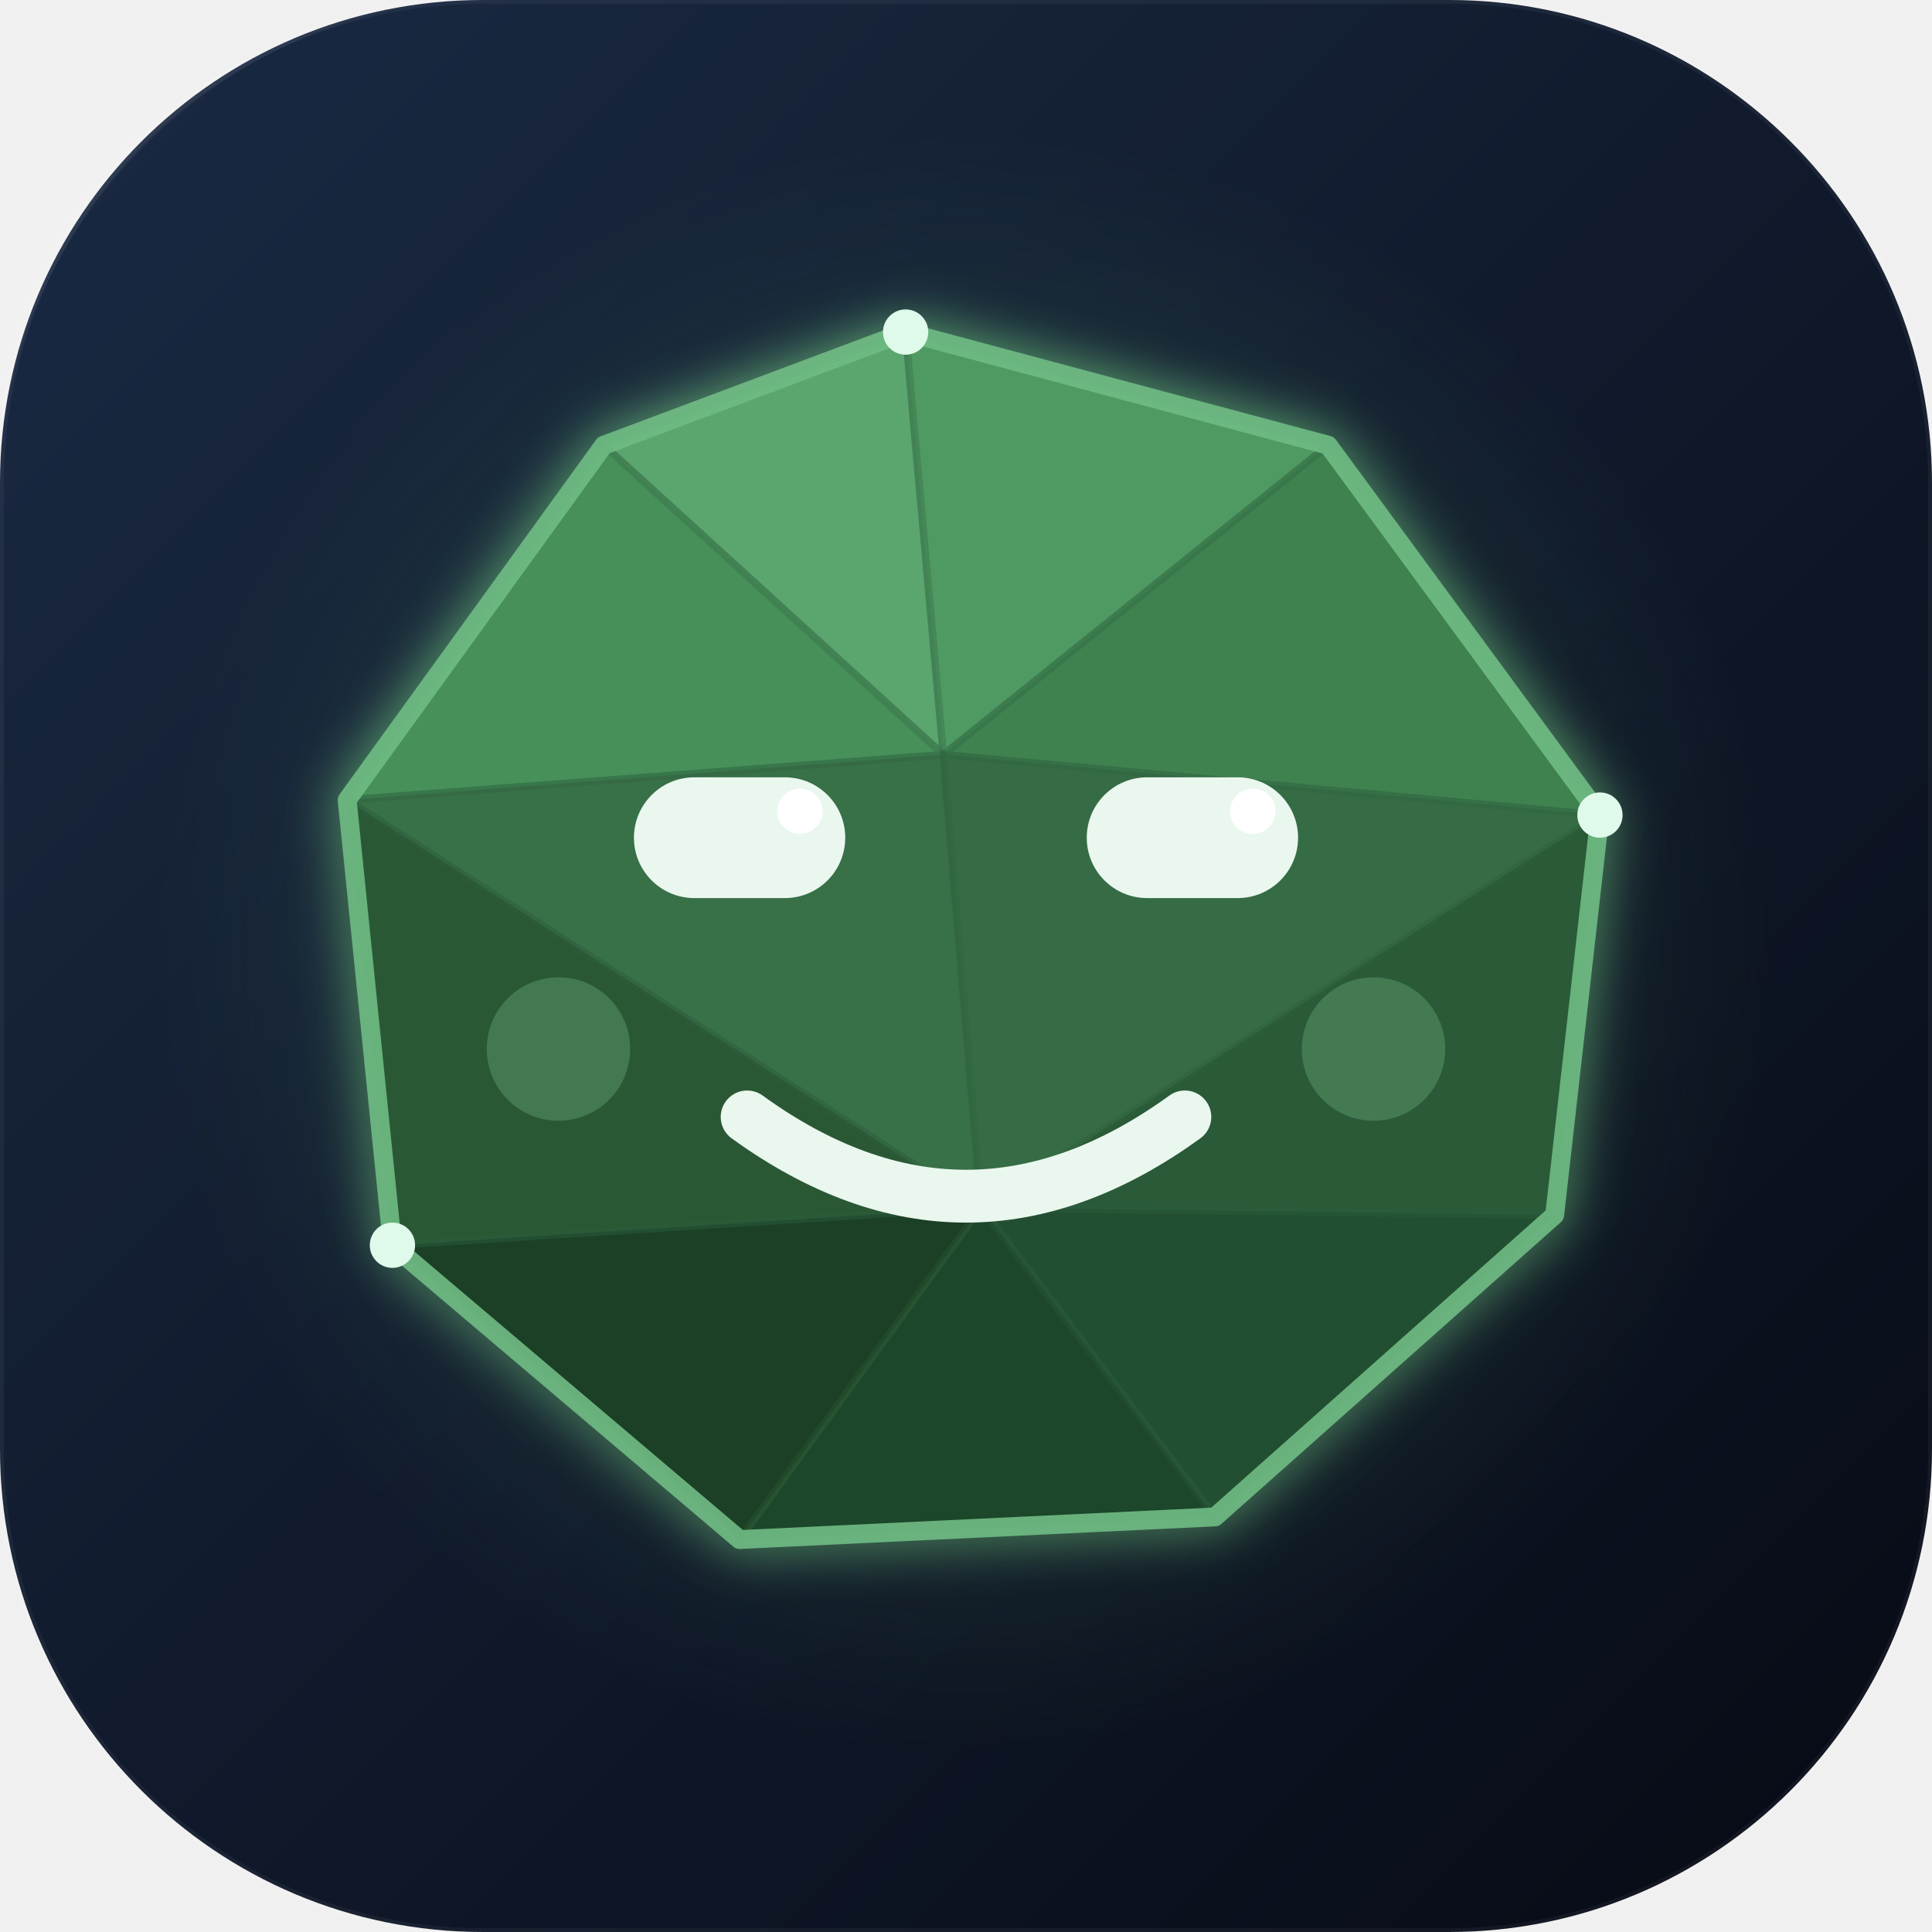
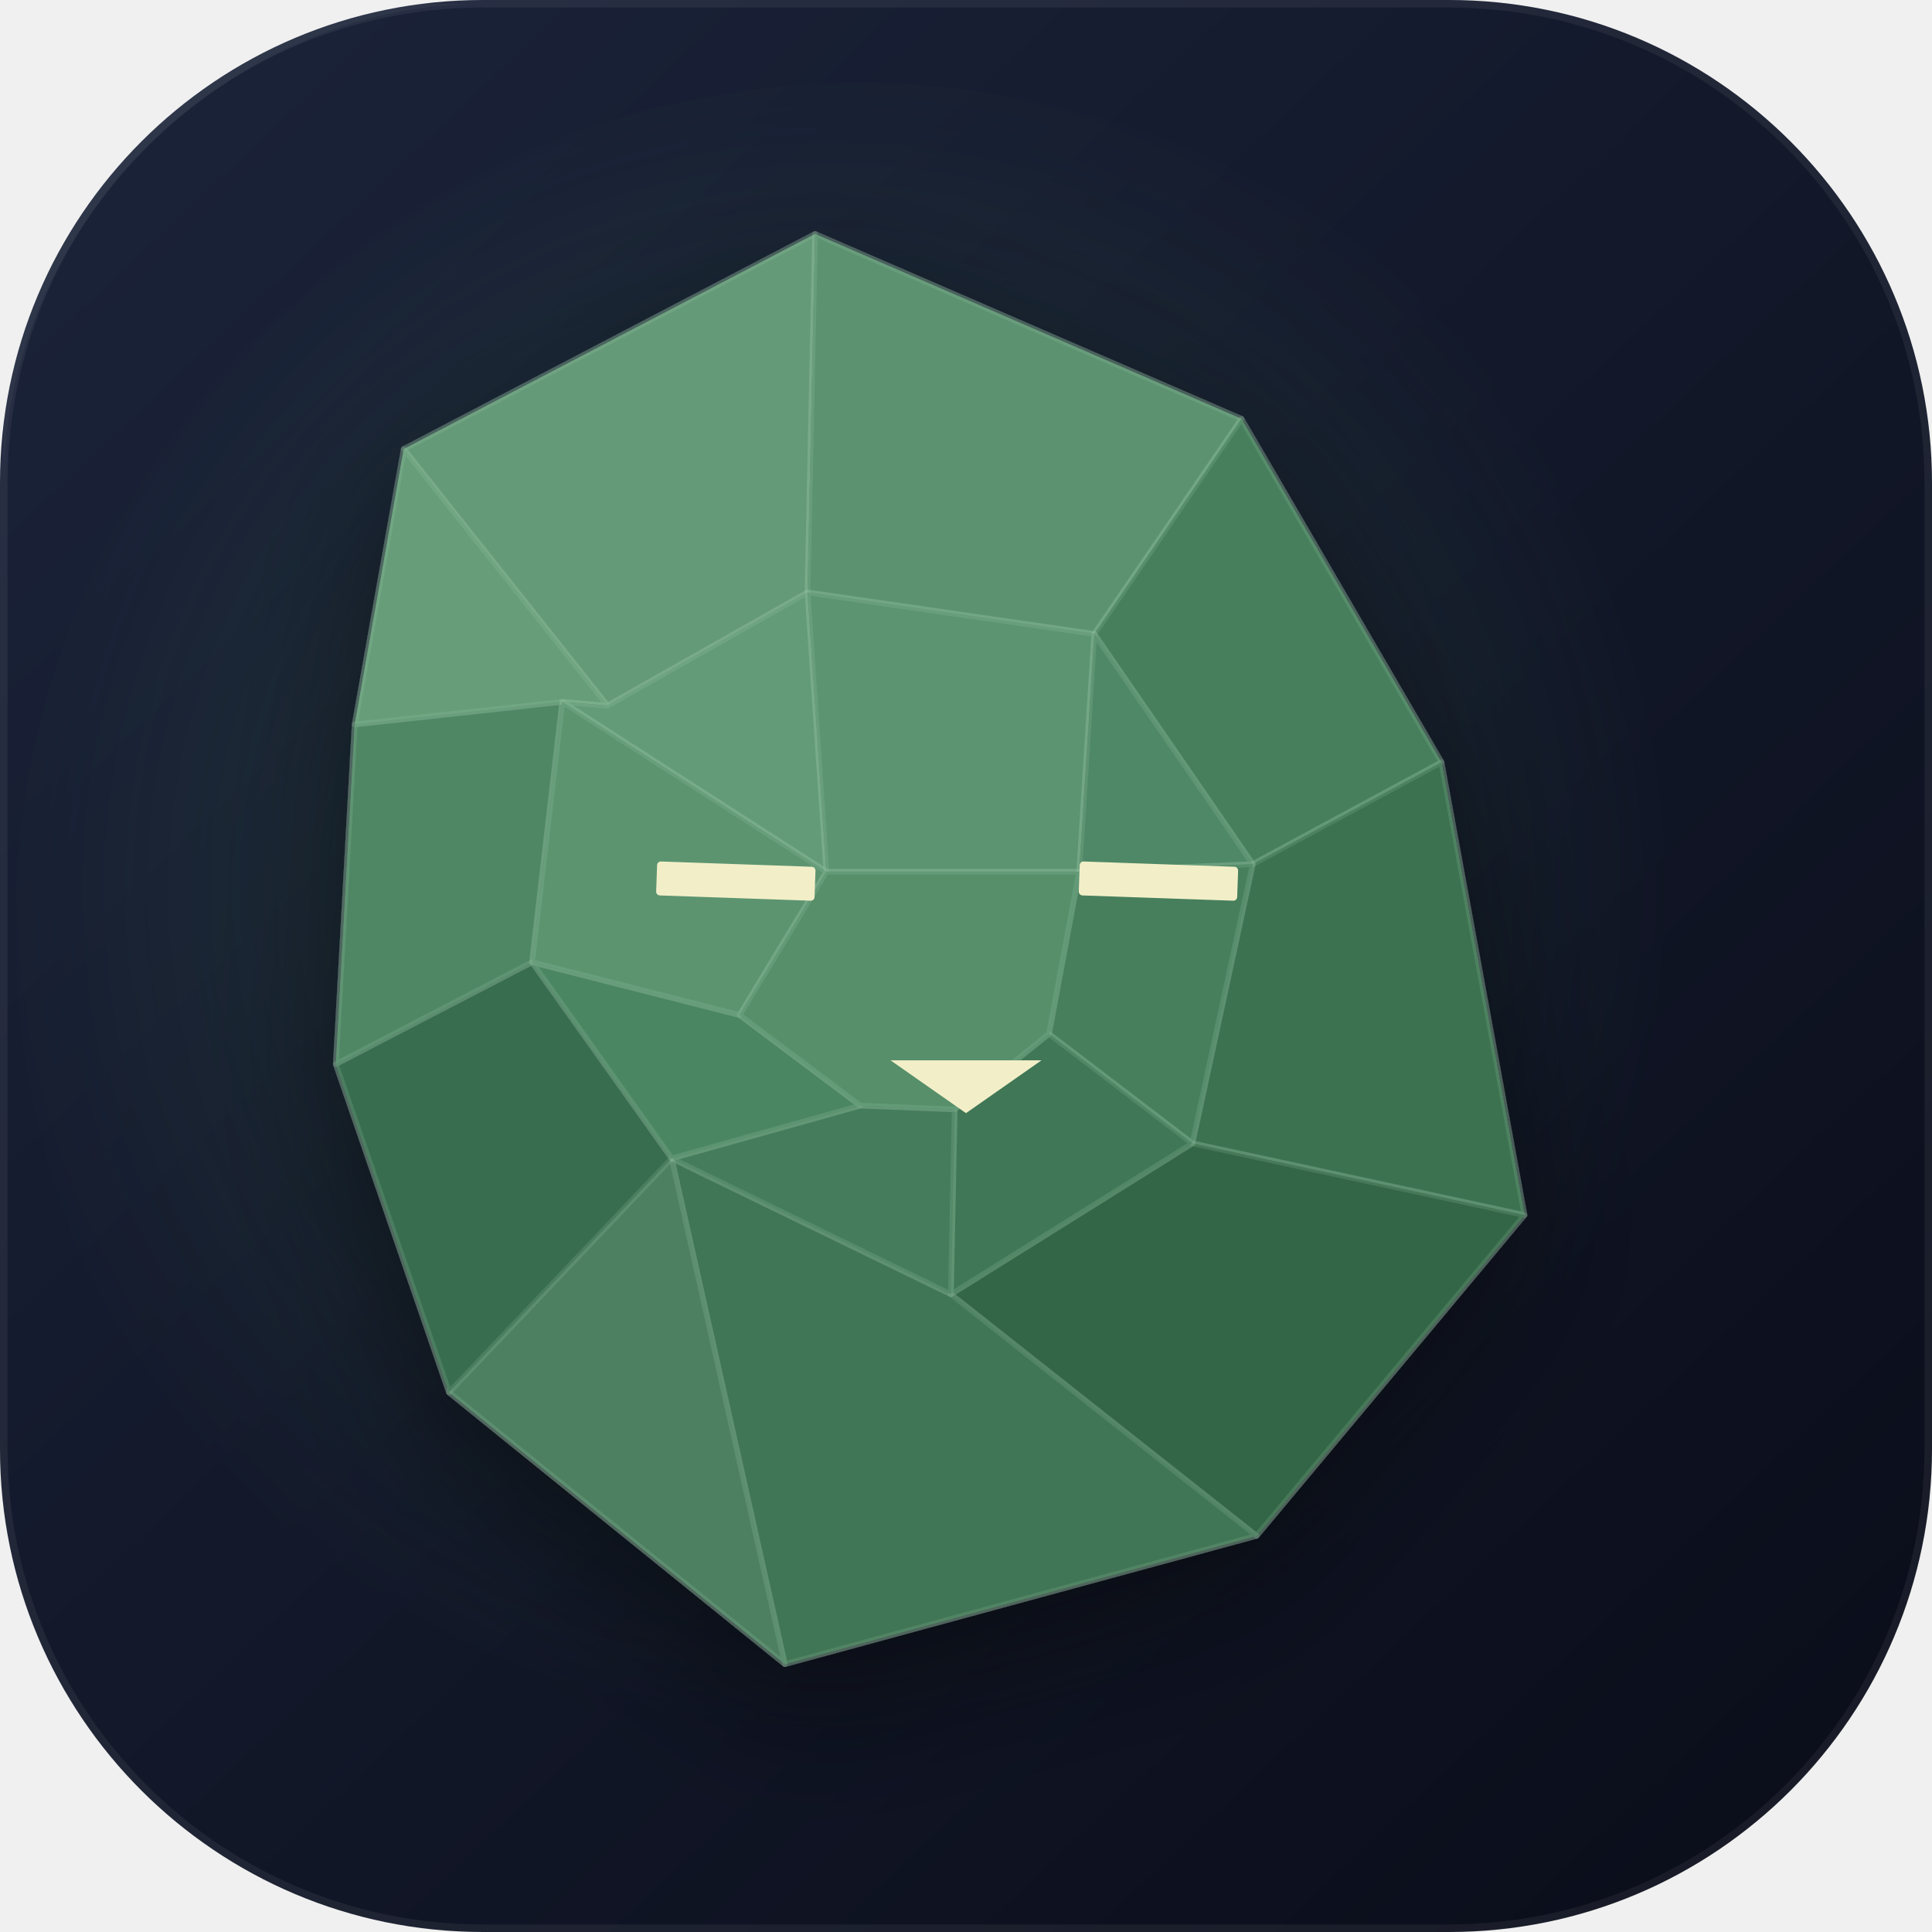
<svg xmlns="http://www.w3.org/2000/svg" width="512" height="512" viewBox="0 0 512 512">
  <defs>
-     <linearGradient id="bg" x1="0" y1="0" x2="512" y2="512" gradientUnits="userSpaceOnUse">
-       <stop offset="0" stop-color="#1a2a44" />
-       <stop offset="1" stop-color="#070a14" />
+     <linearGradient id="background" x1="48" y1="36" x2="464" y2="476" gradientUnits="userSpaceOnUse">
+       <stop stop-color="#1a2238" />
+       <stop offset="1" stop-color="#0b0e1b" />
    </linearGradient>
-     <radialGradient id="aura" cx="256" cy="250" r="215" gradientUnits="userSpaceOnUse">
-       <stop offset="0" stop-color="#4a8c5c" stop-opacity="0.42" />
+     <radialGradient id="aura" cx="220" cy="236" r="224" gradientUnits="userSpaceOnUse">
+       <stop stop-color="#4a8c5c" stop-opacity="0.28" />
      <stop offset="1" stop-color="#4a8c5c" stop-opacity="0" />
    </radialGradient>
-     <filter id="soft" x="-20%" y="-20%" width="140%" height="140%">
-       <feGaussianBlur stdDeviation="7" result="blur" />
-       <feMerge>
-         <feMergeNode in="blur" />
-         <feMergeNode in="SourceGraphic" />
-       </feMerge>
+     <filter id="stone-shadow" x="-30%" y="-25%" width="160%" height="165%">
+       <feDropShadow dx="0" dy="14" stdDeviation="18" flood-color="#02040a" flood-opacity="0.48" />
    </filter>
  </defs>
-   <rect x="0" y="0" width="512" height="512" rx="128" fill="url(#bg)" />
-   <rect x="0" y="0" width="512" height="512" rx="128" fill="none" stroke="#ffffff" stroke-opacity="0.05" stroke-width="2" />
-   <circle cx="256" cy="250" r="215" fill="url(#aura)" />
-   <g filter="url(#soft)">
-     <g stroke="#2c5f3c" stroke-width="2" stroke-opacity="0.3" stroke-linejoin="round">
-       <path d="M160,118 L240,88 L250,200 Z" fill="#5aa66e" />
-       <path d="M240,88 L352,118 L250,200 Z" fill="#4f9a62" />
-       <path d="M352,118 L424,216 L250,200 Z" fill="#3f8250" />
-       <path d="M92,212 L160,118 L250,200 Z" fill="#47905a" />
-       <path d="M92,212 L250,200 L260,320 Z" fill="#396f47" />
-       <path d="M250,200 L424,216 L260,320 Z" fill="#356c44" />
-       <path d="M424,216 L412,322 L260,320 Z" fill="#2b5a38" />
-       <path d="M412,322 L322,402 L260,320 Z" fill="#245030" />
-       <path d="M322,402 L196,408 L260,320 Z" fill="#1f4629" />
-       <path d="M196,408 L104,330 L260,320 Z" fill="#1b3f25" />
-       <path d="M104,330 L92,212 L260,320 Z" fill="#2a5836" />
-     </g>
-     <path d="M240,88 L352,118 L424,216 L412,322 L322,402 L196,408 L104,330 L92,212 L160,118 Z" fill="none" stroke="#6fbc84" stroke-width="5" stroke-opacity="0.9" stroke-linejoin="round" />
+   <rect width="512" height="512" rx="128" fill="url(#background)" />
+   <rect x="1" y="1" width="510" height="510" rx="127" fill="none" stroke="#ffffff" stroke-opacity="0.06" stroke-width="2" />
+   <circle cx="228" cy="246" r="224" fill="url(#aura)" />
+   <g filter="url(#stone-shadow)" stroke="#a1ceb0" stroke-opacity="0.18" stroke-width="1.5" stroke-linejoin="round">
+     <path id="ecky-silhouette" d="M216 62 329 111 382 202 404 322 333 407 208 441 119 369 89 282 94 192 107 119Z" fill="#376f4c" />
+     <path d="M216 62 107 119 161 187 214 157Z" fill="#659a78" />
+     <path d="M216 62 329 111 290 168 214 157Z" fill="#5c9270" />
+     <path d="M329 111 382 202 332 229 290 168Z" fill="#477f5d" />
+     <path d="M382 202 404 322 316 303 332 229Z" fill="#3c7251" />
+     <path d="M404 322 333 407 252 343 316 303Z" fill="#326646" />
+     <path d="M333 407 208 441 178 307 252 343Z" fill="#3f7454" />
+     <path d="M208 441 119 369 141 255 178 307Z" fill="#4d8061" />
+     <path d="M119 369 89 282 141 255 178 307Z" fill="#396d50" />
+     <path d="M89 282 94 192 149 186 141 255Z" fill="#4f8765" />
+     <path d="M94 192 107 119 161 187 149 186Z" fill="#679d7a" />
+     <path d="M161 187 214 157 219 231 149 186Z" fill="#639b78" />
+     <path d="M214 157 290 168 286 231 219 231Z" fill="#5c9471" />
+     <path d="M290 168 332 229 286 231Z" fill="#4f8866" />
+     <path d="M332 229 316 303 278 274 286 231Z" fill="#477f5d" />
+     <path d="M316 303 252 343 253 294 278 274Z" fill="#3f7756" />
+     <path d="M252 343 178 307 228 293 253 294Z" fill="#447c5b" />
+     <path d="M178 307 141 255 196 269 228 293Z" fill="#4c8663" />
+     <path d="M141 255 149 186 219 231 196 269Z" fill="#5b9470" />
+     <path d="M219 231 286 231 278 274 253 294 228 293 196 269Z" fill="#568f6b" />
  </g>
-   <g fill="#eaf7ee">
-     <rect x="168" y="206" width="56" height="32" rx="16" />
-     <rect x="288" y="206" width="56" height="32" rx="16" />
+   <g fill="#f2efc8">
+     <rect data-ecky-feature="eye" x="174" y="229" width="42" height="9" rx="1" transform="rotate(2 195 233.5)" />
+     <rect data-ecky-feature="eye" x="286" y="229" width="42" height="9" rx="1" transform="rotate(2 307 233.5)" />
+     <polygon data-ecky-feature="mouth" points="236,281 276,281 256,295" />
  </g>
-   <circle cx="212" cy="215" r="6" fill="#ffffff" />
-   <circle cx="332" cy="215" r="6" fill="#ffffff" />
-   <path d="M198,296 Q256,338 314,296" fill="none" stroke="#eaf7ee" stroke-width="14" stroke-linecap="round" />
-   <circle cx="148" cy="278" r="19" fill="#7fc492" fill-opacity="0.3" />
-   <circle cx="364" cy="278" r="19" fill="#7fc492" fill-opacity="0.3" />
-   <g fill="#dff9ea">
-     <circle cx="240" cy="88" r="6" />
-     <circle cx="424" cy="216" r="6" />
-     <circle cx="104" cy="330" r="6" />
-   </g>
-   <path d="M128,0 C60,0 0,60 0,128 L0,80 C0,60 60,0 128,0 Z" fill="#ffffff" fill-opacity="0.04" />
+   <path d="M128 1C60 1 1 60 1 128V82C1 38 38 1 82 1Z" fill="#ffffff" fill-opacity="0.035" />
</svg>
